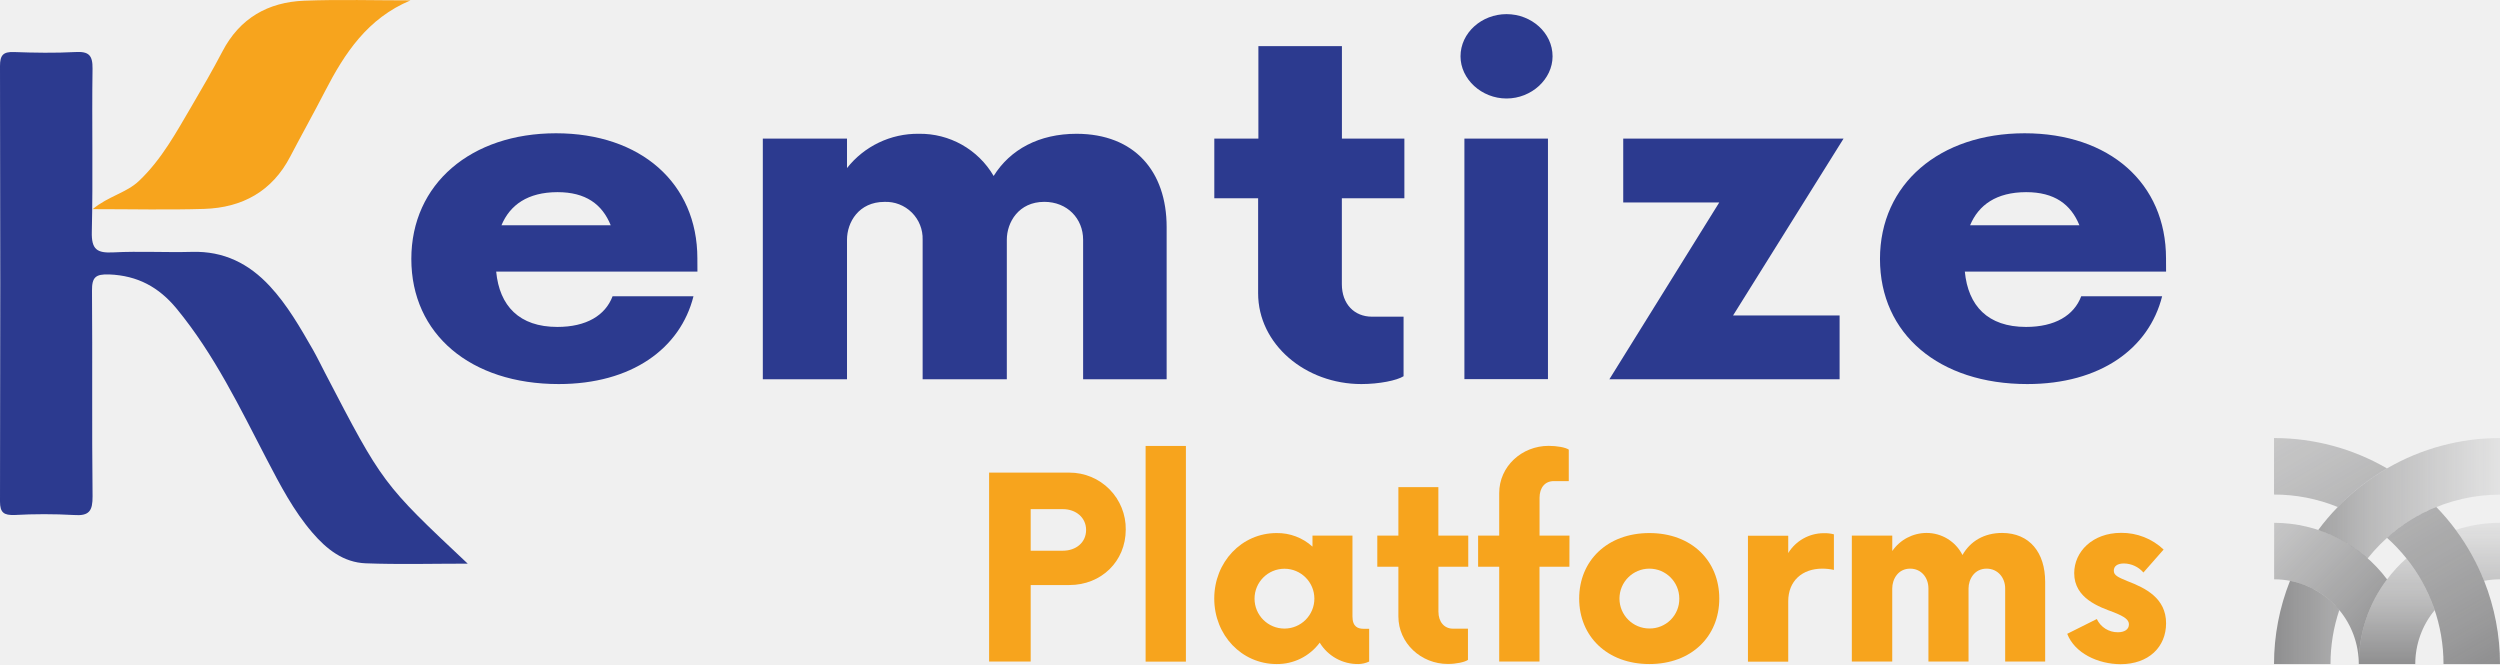
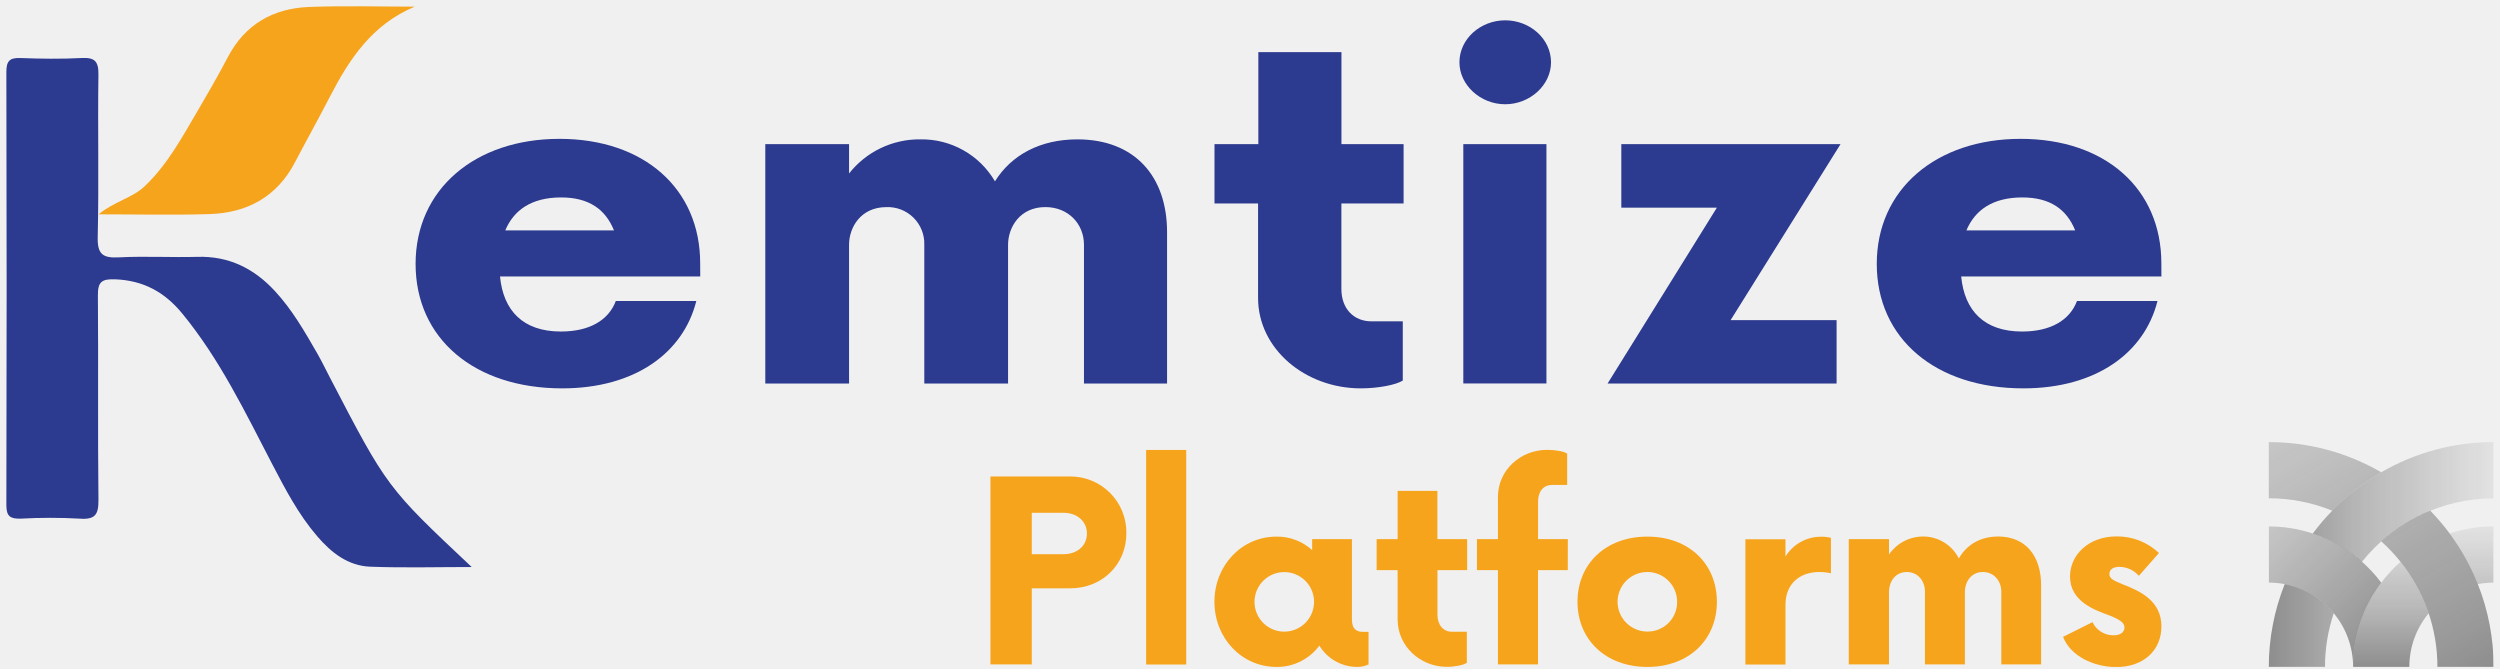
- <svg xmlns="http://www.w3.org/2000/svg" xmlns:xlink="http://www.w3.org/1999/xlink" viewBox="0 0 829.69 220.38">
-   <defs>
-     <style>.cls-1{isolation:isolate;}.cls-2{fill:#2c3a8f;}.cls-3{fill:#f7a41d;}.cls-4{mix-blend-mode:multiply;}.cls-5{fill:url(#linear-gradient);}.cls-6{fill:url(#linear-gradient-2);}.cls-7{fill:url(#linear-gradient-3);}.cls-8{fill:url(#linear-gradient-4);}</style>
-     <linearGradient id="linear-gradient" x1="829.69" y1="182.88" x2="754.69" y2="182.88" gradientUnits="userSpaceOnUse">
-       <stop offset="0" stop-color="#2e2e30" stop-opacity="0.07" />
-       <stop offset="0.58" stop-color="#2e2e30" stop-opacity="0.28" />
-       <stop offset="1" stop-color="#2e2e30" stop-opacity="0.5" />
-     </linearGradient>
-     <linearGradient id="linear-gradient-2" x1="754.85" y1="173.35" x2="792.35" y2="210.85" gradientUnits="userSpaceOnUse">
-       <stop offset="0" stop-color="#2e2e30" stop-opacity="0.21" />
-       <stop offset="0.78" stop-color="#2e2e30" stop-opacity="0.42" />
-       <stop offset="1" stop-color="#2e2e30" stop-opacity="0.5" />
-     </linearGradient>
-     <linearGradient id="linear-gradient-3" x1="806.25" y1="173.51" x2="806.25" y2="220.38" xlink:href="#linear-gradient" />
-     <linearGradient id="linear-gradient-4" x1="766.86" y1="138.36" x2="818.09" y2="227.08" xlink:href="#linear-gradient-2" />
-   </defs>
-   <g class="cls-1">
-     <g id="Layer_2" data-name="Layer 2">
-       <g id="Layer_1-2" data-name="Layer 1">
-         <path class="cls-2" d="M231.46,90.14H164.67c1.09,11.37,7.64,18.36,20.3,18.36,9.6,0,15.93-3.8,18.33-10.18h26.85c-4.36,17.36-20.52,29.14-44.74,29.14-29.25,0-48.9-16.57-48.9-41.52s19.87-41.71,48-41.71,46.93,16.57,46.93,41.52Zm-65-15.37h36.23c-2.84-7-8.29-11-17.68-11C175.15,63.79,169.25,68,166.42,74.77Z" />
-         <path class="cls-2" d="M387.18,75.37v50.49H359.46V79.56c0-7-5.24-12.57-12.88-12.57-8.51,0-12.44,6.78-12.44,12.57v46.3H306.2V79.56A12.19,12.19,0,0,0,293.54,67C285,67,281.1,73.77,281.1,79.56v46.3H253.16V46H281.1v9.78a29.85,29.85,0,0,1,23.79-11.38,28.26,28.26,0,0,1,24.88,14c5.46-8.78,15.06-14,27.51-14C376.48,44.43,387.18,56.81,387.18,75.37Z" />
-         <path class="cls-2" d="M445.33,65.79V94.33c0,6.58,4.15,10.77,10,10.77h10.48v19.76c-2.19,1.4-8.08,2.6-14,2.6-18.56,0-34.27-13.18-34.27-30.14V65.79H403V46h14.63V15.3h27.72V46h20.73V65.79Z" />
-         <path class="cls-2" d="M484.71,18.69c0-7.78,7-14,15.27-14s15.28,6.19,15.28,14c0,7.58-7,14-15.28,14S484.71,26.27,484.71,18.69ZM486,46h27.73v79.83H486Z" />
-         <path class="cls-2" d="M575.16,104.7h35.36v21.16h-76.4l36.46-58.67H538.71V46h73.12Z" />
-         <path class="cls-2" d="M718.87,90.14H652.08c1.09,11.37,7.64,18.36,20.3,18.36,9.6,0,15.93-3.8,18.33-10.18h26.85c-4.36,17.36-20.52,29.14-44.75,29.14-29.25,0-48.89-16.57-48.89-41.52s19.86-41.71,48-41.71,46.93,16.57,46.93,41.52Zm-65-15.37h36.24c-2.84-7-8.3-11-17.68-11C662.55,63.79,656.66,68,653.82,74.77Z" />
-         <path class="cls-2" d="M155.22,187.06c-11.56,0-22.71.31-33.84-.11-7.42-.28-13-4.69-17.7-10.17C97.4,169.48,93,161,88.59,152.56c-9-17.3-17.43-34.88-29.95-50.1-5.94-7.21-13-11-22.37-11.38-4.58-.16-5.78.94-5.74,5.43.19,22.71-.07,45.42.19,68.13.05,4.9-1.08,6.67-6.22,6.28a177.88,177.88,0,0,0-19.73,0C1.34,171,0,170.2,0,166.43Q.18,94.16,0,21.89c0-3.61,1.08-4.75,4.65-4.62,6.78.25,13.6.36,20.37,0,4.4-.24,5.76,1,5.69,5.55-.26,18,.19,36.08-.24,54.11-.15,5.91,1.75,7.11,7.15,6.83,8.68-.45,17.4.07,26.1-.17C74.24,83.28,82.6,87.46,89.58,95c5.81,6.28,10,13.63,14.24,21,1.46,2.57,2.75,5.25,4.12,7.88C127,160.52,127,160.52,155.22,187.06Z" />
-         <path class="cls-3" d="M136.24.13C122,6.07,114.39,17.63,107.86,30.29c-3.74,7.27-7.74,14.4-11.52,21.64-6,11.58-15.94,17-28.58,17.4-12,.37-23.91.08-37,.08C36,65.07,42,64,46.17,60c7.52-7.14,12.33-16.11,17.48-24.86,3.49-5.94,6.95-11.92,10.13-18C79.56,6,89,.7,101,.23,112.75-.22,124.5.13,136.24.13Z" />
-         <path class="cls-3" d="M373.61,175.76c0,10.56-8.15,18.4-18.7,18.4H342.06v25.39h-13.8v-62.7h26.65A18.66,18.66,0,0,1,373.61,175.76Zm-13.16.11c0-4.08-3.35-6.9-7.74-6.9H342.06v13.8h10.65C357.1,182.77,360.45,180.05,360.45,175.87Z" />
-         <path class="cls-3" d="M380.2,148h13.37v71.58H380.2Z" />
-         <path class="cls-3" d="M454.39,208.68v10.87a8.84,8.84,0,0,1-3.55.83,14.77,14.77,0,0,1-12.86-7.1,17.5,17.5,0,0,1-14.31,7.1c-11.6,0-20.69-9.61-20.69-21.73s9.09-21.74,20.69-21.74a17.33,17.33,0,0,1,11.91,4.5v-3.66h13.27V204.6c0,3.45,1.88,4.08,3.66,4.08Zm-18.18-10a9.93,9.93,0,1,0-9.93,9.93A9.93,9.93,0,0,0,436.21,198.65Z" />
-         <path class="cls-3" d="M477.38,188.09V203c0,3.45,2,5.64,4.8,5.64h5V219c-1,.73-3.87,1.35-6.69,1.35-8.88,0-16.4-6.89-16.4-15.78V188.09h-7V177.75h7V161.66h13.27v16.09h9.92v10.34Z" />
-         <path class="cls-3" d="M520.85,188.09h-9.93v31.46H497.55V188.09h-7V177.75h7V163.64c0-8.88,7.52-15.67,16.4-15.67,2.82,0,5.64.52,6.69,1.25v10.45h-5c-2.82,0-4.7,2.09-4.7,5.54v12.54h9.93Z" />
-         <path class="cls-3" d="M524.09,198.65c0-12.54,9.3-21.74,23.3-21.74s23.2,9.2,23.2,21.74-9.2,21.73-23.2,21.73S524.09,211.19,524.09,198.65Zm33.23,0a9.93,9.93,0,1,0-9.93,9.93A9.8,9.8,0,0,0,557.32,198.65Z" />
-         <path class="cls-3" d="M608.63,177.33v11.81a18.06,18.06,0,0,0-3.87-.42c-6.58,0-11.29,4-11.29,10.87v20H580.1v-41.8h13.37v5.75a13.87,13.87,0,0,1,11.71-6.59A11.69,11.69,0,0,1,608.63,177.33Z" />
-         <path class="cls-3" d="M678.74,193.11v26.44H665.47V195.31c0-3.66-2.51-6.59-6.16-6.59-4.08,0-6,3.55-6,6.59v24.24H640V195.31c0-3.66-2.4-6.59-6.06-6.59-4.07,0-5.95,3.55-5.95,6.59v24.24H614.58v-41.8H628v5.12a13.85,13.85,0,0,1,11.39-6,13.34,13.34,0,0,1,11.91,7.32c2.61-4.6,7.21-7.32,13.17-7.32C673.62,176.91,678.74,183.39,678.74,193.11Z" />
-         <path class="cls-3" d="M686.06,210.35l9.82-4.91a7.64,7.64,0,0,0,7,4.39c2.2,0,3.66-.94,3.66-2.61,0-1.47-1.25-2.51-5-4-4.8-1.78-13.16-4.6-13.16-13,0-7.11,6.06-13.38,15.57-13.38a20.22,20.22,0,0,1,14.1,5.54L711.35,190a8.72,8.72,0,0,0-6.48-3c-2.3,0-3.35,1-3.35,2.4,0,1.57,1.47,2.19,4.5,3.45,6,2.3,12.85,5.64,12.85,14,0,7.84-5.75,13.58-15.15,13.58C696.3,220.38,688.57,216.83,686.06,210.35Z" />
-         <g class="cls-4">
-           <path class="cls-5" d="M776.36,202.48a56.11,56.11,0,0,0-2.92,17.9H754.69A74.83,74.83,0,0,1,760,192.76,28.1,28.1,0,0,1,776.36,202.48Zm15.83-47a75.35,75.35,0,0,0-16.36,12.81,74.49,74.49,0,0,0-6.46,7.6,46.85,46.85,0,0,1,16.38,9.45,56.17,56.17,0,0,1,43.94-21.18V145.38A74.55,74.55,0,0,0,792.19,155.45Z" />
-           <path class="cls-6" d="M792.19,192.3a46.54,46.54,0,0,0-9.37,28.08A28.18,28.18,0,0,0,760,192.76a28.45,28.45,0,0,0-5.27-.5V173.51a46.93,46.93,0,0,1,37.5,18.79Z" />
-           <path class="cls-7" d="M829.69,173.51v18.75a28.54,28.54,0,0,0-5.27.5,75.62,75.62,0,0,0-9.41-16.9A46.63,46.63,0,0,1,829.69,173.51Zm-31.05,11.8a46,46,0,0,0-6.45,7,46.54,46.54,0,0,0-9.37,28.08h18.75a28,28,0,0,1,6.45-17.9A56.21,56.21,0,0,0,798.64,185.31Z" />
-           <path class="cls-8" d="M829.69,220.38H810.94a56,56,0,0,0-12.3-35.07,57,57,0,0,0-6.45-6.82,56,56,0,0,1,16.36-10.23,73.24,73.24,0,0,1,6.46,7.6,75.62,75.62,0,0,1,9.41,16.9A74.83,74.83,0,0,1,829.69,220.38Zm-75-75v18.75a55.85,55.85,0,0,1,21.14,4.13,75.35,75.35,0,0,1,16.36-12.81A74.55,74.55,0,0,0,754.69,145.38Z" />
-         </g>
-       </g>
+ <svg xmlns="http://www.w3.org/2000/svg" width="333" height="89" viewBox="0 0 333 89" fill="none">
+   <g clip-path="url(#clip0_506_3522)">
+     <path d="M93.272 36.828H66.602C67.037 41.368 69.653 44.159 74.708 44.159C78.541 44.159 81.069 42.641 82.027 40.094H92.749C91.008 47.026 84.555 51.73 74.884 51.73C63.204 51.73 55.357 45.113 55.357 35.15C55.357 25.188 63.292 18.495 74.524 18.495C85.757 18.495 93.264 25.112 93.264 35.075L93.272 36.828ZM67.317 30.69H81.784C80.65 27.895 78.474 26.298 74.724 26.298C70.787 26.306 68.431 27.987 67.301 30.69H67.317Z" fill="#2C3A8F" />
+     <path d="M155.453 30.93V51.091H144.384V32.603C144.384 29.808 142.292 27.584 139.241 27.584C135.843 27.584 134.274 30.291 134.274 32.603V51.091H123.117V32.603C123.138 31.935 123.021 31.27 122.774 30.65C122.526 30.029 122.154 29.466 121.68 28.996C121.206 28.526 120.64 28.158 120.017 27.915C119.395 27.673 118.729 27.561 118.062 27.588C114.652 27.588 113.094 30.291 113.094 32.603V51.091H101.938V19.202H113.094V23.107C114.224 21.673 115.668 20.517 117.315 19.729C118.962 18.941 120.768 18.542 122.594 18.563C124.597 18.529 126.573 19.029 128.319 20.012C130.065 20.994 131.518 22.424 132.529 24.154C134.709 20.648 138.542 18.563 143.514 18.563C151.18 18.575 155.453 23.519 155.453 30.93Z" fill="#2C3A8F" />
+     <path d="M178.672 27.104V38.5C178.672 41.128 180.329 42.801 182.665 42.801H186.85V50.691C185.976 51.25 183.624 51.73 181.26 51.73C173.849 51.73 167.576 46.467 167.576 39.694V27.104H161.77V19.202H167.611V6.943H178.68V19.202H186.958V27.104H178.672Z" fill="#2C3A8F" />
+     <path d="M194.397 8.297C194.397 5.19 197.193 2.707 200.495 2.707C203.797 2.707 206.596 5.178 206.596 8.297C206.596 11.324 203.801 13.887 200.495 13.887C197.189 13.887 194.397 11.324 194.397 8.297ZM194.913 19.202H205.985V51.079H194.913V19.202Z" fill="#2C3A8F" />
+     <path d="M230.515 42.642H244.634V51.091H214.127L228.686 27.663H215.96V19.202H245.157L230.515 42.642Z" fill="#2C3A8F" />
+     <path d="M287.9 36.828H261.23C261.665 41.368 264.281 44.159 269.336 44.159C273.169 44.159 275.697 42.641 276.655 40.094H287.377C285.636 47.026 279.183 51.73 269.508 51.73C257.828 51.73 249.985 45.113 249.985 35.15C249.985 25.188 257.916 18.495 269.152 18.495C280.389 18.495 287.892 25.112 287.892 35.075L287.9 36.828ZM261.945 30.69H276.416C275.282 27.895 273.101 26.298 269.356 26.298C265.411 26.306 263.059 27.987 261.925 30.69H261.945Z" fill="#2C3A8F" />
+     <path d="M62.829 75.528C58.213 75.528 53.76 75.652 49.316 75.484C46.353 75.373 44.125 73.612 42.248 71.424C39.74 68.509 37.983 65.122 36.223 61.752C32.629 54.844 29.263 47.824 24.263 41.747C21.891 38.868 19.072 37.354 15.331 37.203C13.502 37.139 13.023 37.578 13.039 39.371C13.114 48.439 13.011 57.508 13.114 66.576C13.134 68.532 12.683 69.239 10.631 69.084C8.007 68.938 5.376 68.938 2.752 69.084C1.383 69.115 0.848 68.796 0.848 67.291C0.896 48.052 0.896 28.813 0.848 9.574C0.848 8.133 1.279 7.678 2.704 7.73C5.412 7.829 8.135 7.873 10.838 7.73C12.595 7.634 13.138 8.129 13.111 9.946C13.007 17.133 13.186 24.353 13.015 31.552C12.955 33.912 13.713 34.392 15.87 34.28C19.336 34.1 22.818 34.308 26.292 34.212C30.492 34.088 33.831 35.757 36.618 38.768C38.938 41.276 40.611 44.211 42.304 47.154C42.887 48.18 43.402 49.25 43.949 50.3C51.56 64.931 51.56 64.931 62.829 75.528Z" fill="#2C3A8F" />
+     <path d="M55.25 0.886C49.564 3.258 46.525 7.874 43.918 12.929C42.424 15.832 40.827 18.679 39.318 21.57C36.922 26.194 32.953 28.358 27.905 28.518C23.114 28.666 18.358 28.55 13.131 28.55C15.223 26.817 17.619 26.39 19.284 24.793C22.287 21.941 24.208 18.36 26.264 14.866C27.658 12.494 29.039 10.106 30.309 7.678C32.617 3.23 36.387 1.113 41.178 0.926C45.87 0.746 50.562 0.886 55.25 0.886Z" fill="#F7A41D" />
+     <path d="M150.034 71.016C150.034 75.233 146.779 78.364 142.566 78.364H137.435V88.502H131.925V63.465H142.566C143.555 63.463 144.534 63.658 145.446 64.037C146.358 64.417 147.186 64.975 147.881 65.677C148.576 66.38 149.124 67.214 149.494 68.13C149.863 69.047 150.047 70.028 150.034 71.016V71.016ZM144.779 71.06C144.779 69.431 143.441 68.305 141.688 68.305H137.435V73.816H141.688C143.441 73.816 144.779 72.729 144.779 71.06Z" fill="#F7A41D" />
+     <path d="M152.665 59.932H158.004V88.514H152.665V59.932Z" fill="#F7A41D" />
+     <path d="M182.29 84.162V88.502C181.846 88.71 181.363 88.823 180.873 88.834C179.844 88.85 178.829 88.597 177.928 88.1C177.027 87.603 176.272 86.878 175.738 85.999C175.078 86.891 174.217 87.613 173.223 88.106C172.229 88.599 171.133 88.849 170.023 88.834C165.391 88.834 161.762 84.996 161.762 80.157C161.762 75.317 165.391 71.476 170.023 71.476C171.779 71.45 173.479 72.092 174.779 73.273V71.811H180.078V82.533C180.078 83.91 180.829 84.162 181.54 84.162H182.29ZM175.031 80.169C175.031 79.385 174.798 78.618 174.363 77.966C173.927 77.314 173.308 76.806 172.583 76.505C171.859 76.205 171.061 76.127 170.292 76.28C169.523 76.433 168.816 76.811 168.262 77.365C167.707 77.92 167.33 78.626 167.177 79.395C167.024 80.164 167.102 80.962 167.402 81.686C167.702 82.411 168.211 83.03 168.863 83.466C169.515 83.901 170.281 84.134 171.066 84.134C171.587 84.134 172.104 84.031 172.586 83.831C173.068 83.631 173.505 83.338 173.874 82.968C174.242 82.599 174.534 82.16 174.732 81.678C174.931 81.195 175.032 80.679 175.031 80.157V80.169Z" fill="#F7A41D" />
+     <path d="M191.47 75.94V81.894C191.47 83.271 192.269 84.146 193.387 84.146H195.383V88.283C194.984 88.574 193.838 88.822 192.712 88.822C189.166 88.822 186.163 86.07 186.163 82.521V75.94H183.368V71.811H186.163V65.386H191.462V71.811H195.423V75.94H191.47Z" fill="#F7A41D" />
+     <path d="M208.829 75.94H204.863V88.502H199.525V75.94H196.729V71.811H199.525V66.177C199.525 62.631 202.527 59.919 206.073 59.919C207.199 59.919 208.325 60.127 208.745 60.419V64.591H206.748C205.622 64.591 204.871 65.426 204.871 66.803V71.811H208.837L208.829 75.94Z" fill="#F7A41D" />
+     <path d="M210.122 80.157C210.122 75.149 213.836 71.476 219.426 71.476C225.016 71.476 228.69 75.149 228.69 80.157C228.69 85.164 225.016 88.834 219.426 88.834C213.836 88.834 210.122 85.164 210.122 80.157ZM223.391 80.157C223.391 79.372 223.159 78.606 222.723 77.954C222.287 77.302 221.668 76.793 220.943 76.493C220.219 76.193 219.422 76.115 218.652 76.268C217.883 76.421 217.177 76.798 216.622 77.353C216.068 77.907 215.69 78.614 215.537 79.383C215.384 80.152 215.463 80.949 215.763 81.674C216.063 82.398 216.571 83.018 217.223 83.454C217.875 83.889 218.642 84.122 219.426 84.122C219.949 84.129 220.467 84.031 220.952 83.834C221.436 83.637 221.876 83.346 222.245 82.976C222.615 82.606 222.907 82.166 223.104 81.682C223.3 81.198 223.398 80.679 223.391 80.157V80.157Z" fill="#F7A41D" />
+     <path d="M243.88 71.643V76.359C243.372 76.248 242.854 76.191 242.334 76.191C239.707 76.191 237.826 77.788 237.826 80.532V88.518H232.487V71.827H237.826V74.123C238.319 73.324 239.006 72.663 239.824 72.203C240.642 71.743 241.563 71.498 242.502 71.491C242.966 71.473 243.431 71.524 243.88 71.643V71.643Z" fill="#F7A41D" />
+     <path d="M271.876 77.944V88.502H266.577V78.823C266.577 77.361 265.574 76.191 264.117 76.191C262.488 76.191 261.721 77.609 261.721 78.823V88.502H256.406V78.823C256.406 77.361 255.448 76.191 253.987 76.191C252.361 76.191 251.611 77.609 251.611 78.823V88.502H246.256V71.811H251.615V73.855C252.122 73.118 252.801 72.514 253.593 72.097C254.386 71.68 255.267 71.461 256.163 71.46C257.148 71.459 258.115 71.732 258.954 72.248C259.794 72.764 260.474 73.503 260.919 74.382C261.961 72.546 263.798 71.46 266.177 71.46C269.831 71.475 271.876 74.063 271.876 77.944Z" fill="#F7A41D" />
+     <path d="M274.799 84.829L278.72 82.868C278.969 83.397 279.365 83.844 279.86 84.155C280.356 84.466 280.93 84.627 281.515 84.621C282.394 84.621 282.977 84.246 282.977 83.579C282.977 82.992 282.478 82.576 280.98 81.981C279.063 81.271 275.725 80.145 275.725 76.79C275.725 73.951 278.145 71.448 281.942 71.448C284.035 71.427 286.054 72.221 287.573 73.66L284.897 76.703C284.575 76.332 284.178 76.033 283.732 75.827C283.286 75.62 282.801 75.51 282.31 75.505C281.391 75.505 280.972 75.904 280.972 76.463C280.972 77.09 281.559 77.338 282.769 77.841C285.165 78.759 287.9 80.093 287.9 83.431C287.9 86.561 285.604 88.854 281.851 88.854C278.888 88.834 275.801 87.416 274.799 84.829Z" fill="#F7A41D" />
+     <g style="mix-blend-mode:multiply">
+       <path style="mix-blend-mode:multiply" d="M310.856 81.686C310.082 83.989 309.689 86.403 309.69 88.834H302.203C302.206 85.056 302.926 81.314 304.323 77.805C306.886 78.299 309.196 79.672 310.856 81.686V81.686ZM317.177 62.918C314.774 64.314 312.575 66.035 310.645 68.034C309.718 68.986 308.856 70 308.065 71.068C310.479 71.868 312.705 73.152 314.606 74.842C316.706 72.204 319.375 70.073 322.413 68.609C325.45 67.145 328.779 66.384 332.151 66.384V58.885C326.892 58.879 321.726 60.267 317.177 62.906V62.918Z" fill="url(#paint0_linear_506_3522)" />
+       <path style="mix-blend-mode:multiply" d="M317.177 77.621C314.743 80.851 313.429 84.788 313.435 88.833C313.431 86.224 312.52 83.696 310.858 81.684C309.195 79.672 306.885 78.301 304.323 77.804C303.629 77.673 302.925 77.606 302.219 77.605V70.118C305.126 70.121 307.992 70.801 310.591 72.103C313.19 73.405 315.45 75.294 317.193 77.621H317.177Z" fill="url(#paint1_linear_506_3522)" />
+       <path style="mix-blend-mode:multiply" d="M332.151 70.118V77.605C331.445 77.606 330.741 77.673 330.047 77.804C329.088 75.403 327.826 73.135 326.289 71.056C328.181 70.432 330.16 70.115 332.151 70.118V70.118ZM319.753 74.83C318.8 75.67 317.937 76.606 317.177 77.625C314.743 80.856 313.429 84.792 313.436 88.837H320.923C320.921 86.227 321.832 83.699 323.498 81.69C322.661 79.201 321.393 76.88 319.753 74.83V74.83Z" fill="url(#paint2_linear_506_3522)" />
+       <path style="mix-blend-mode:multiply" d="M332.151 88.834H324.664C324.669 83.743 322.936 78.802 319.753 74.83C318.971 73.853 318.109 72.942 317.177 72.106C319.102 70.377 321.312 68.995 323.71 68.022C324.638 68.973 325.5 69.987 326.29 71.056C327.826 73.136 329.089 75.404 330.047 77.805C331.439 81.315 332.153 85.057 332.151 88.834V88.834ZM302.203 58.885V66.372C305.097 66.369 307.964 66.929 310.645 68.022C312.575 66.023 314.774 64.302 317.177 62.906C312.629 60.267 307.462 58.879 302.203 58.885V58.885Z" fill="url(#paint3_linear_506_3522)" />
    </g>
  </g>
+   <defs>
+     <linearGradient id="paint0_linear_506_3522" x1="332.151" y1="73.859" x2="302.203" y2="73.859" gradientUnits="userSpaceOnUse">
+       <stop stop-color="#2E2E30" stop-opacity="0.07" />
+       <stop offset="0.58" stop-color="#2E2E30" stop-opacity="0.28" />
+       <stop offset="1" stop-color="#2E2E30" stop-opacity="0.5" />
+     </linearGradient>
+     <linearGradient id="paint1_linear_506_3522" x1="302.267" y1="70.054" x2="317.241" y2="85.028" gradientUnits="userSpaceOnUse">
+       <stop stop-color="#2E2E30" stop-opacity="0.21" />
+       <stop offset="0.78" stop-color="#2E2E30" stop-opacity="0.42" />
+       <stop offset="1" stop-color="#2E2E30" stop-opacity="0.5" />
+     </linearGradient>
+     <linearGradient id="paint2_linear_506_3522" x1="322.791" y1="70.118" x2="322.791" y2="88.833" gradientUnits="userSpaceOnUse">
+       <stop stop-color="#2E2E30" stop-opacity="0.07" />
+       <stop offset="0.58" stop-color="#2E2E30" stop-opacity="0.28" />
+       <stop offset="1" stop-color="#2E2E30" stop-opacity="0.5" />
+     </linearGradient>
+     <linearGradient id="paint3_linear_506_3522" x1="307.063" y1="56.082" x2="327.519" y2="91.509" gradientUnits="userSpaceOnUse">
+       <stop stop-color="#2E2E30" stop-opacity="0.21" />
+       <stop offset="0.78" stop-color="#2E2E30" stop-opacity="0.42" />
+       <stop offset="1" stop-color="#2E2E30" stop-opacity="0.5" />
+     </linearGradient>
+     <clipPath id="clip0_506_3522">
+       <rect width="331.304" height="88" fill="white" transform="translate(0.847656 0.833496)" />
+     </clipPath>
+   </defs>
</svg>
